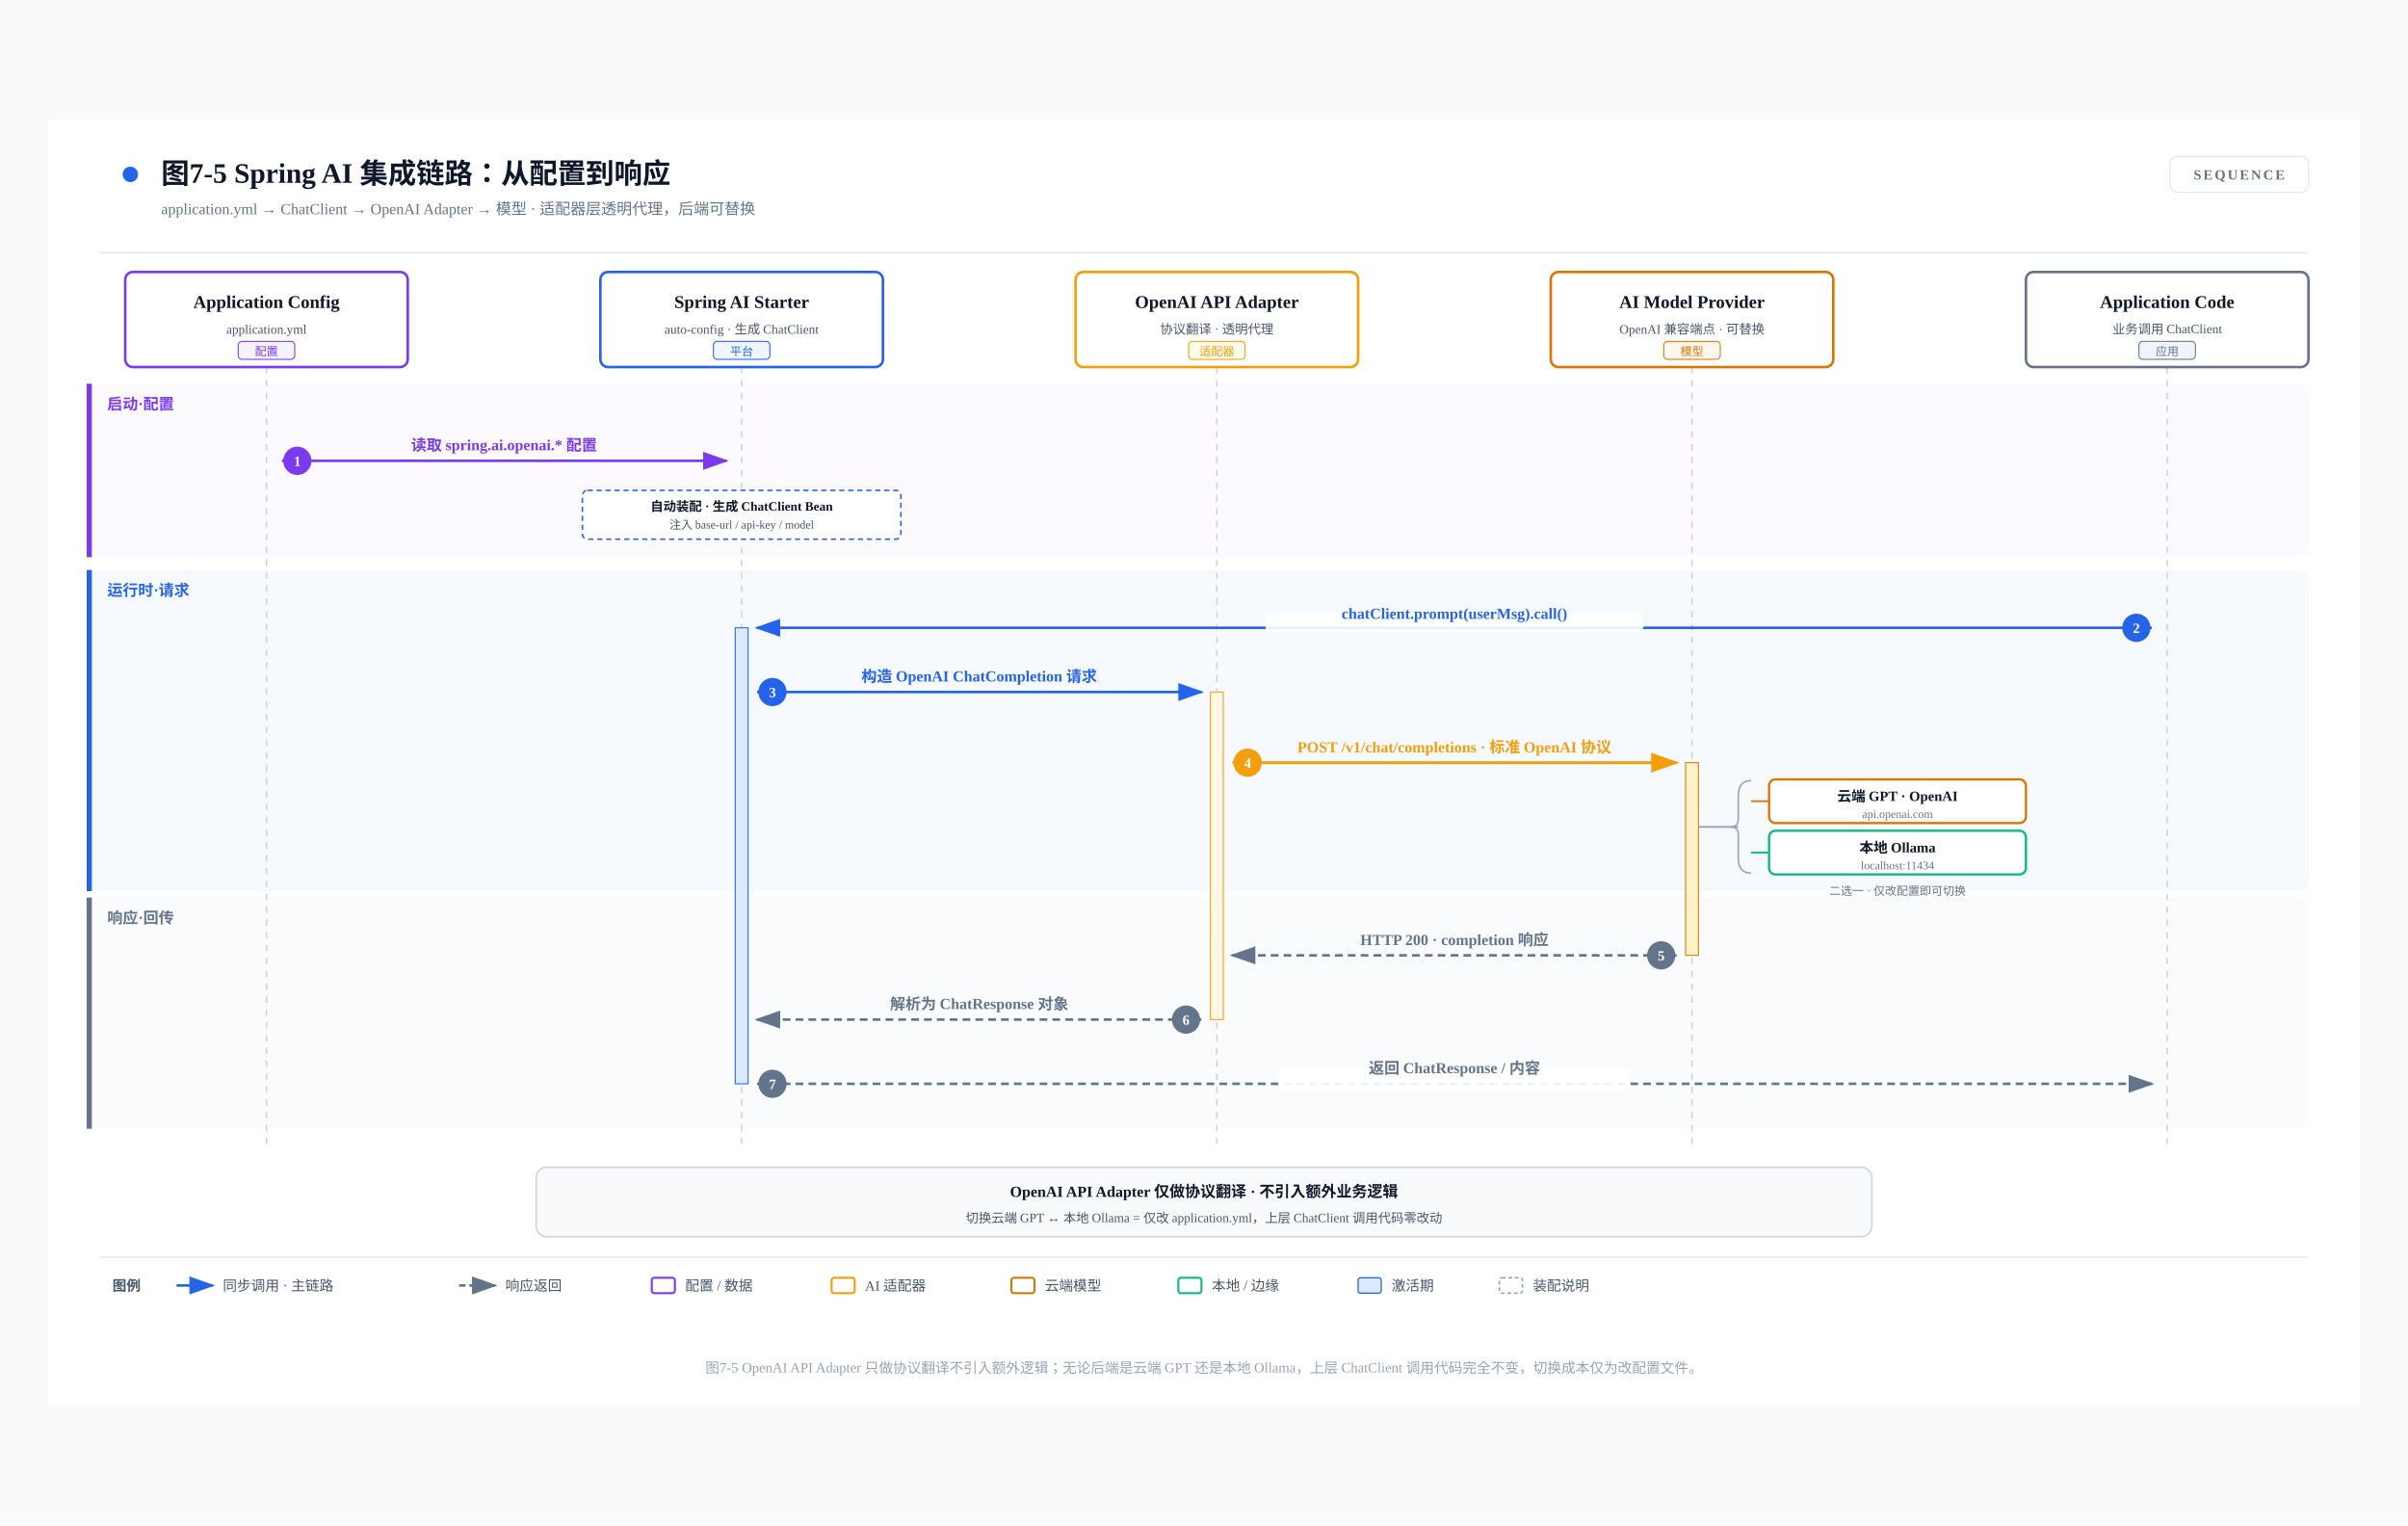
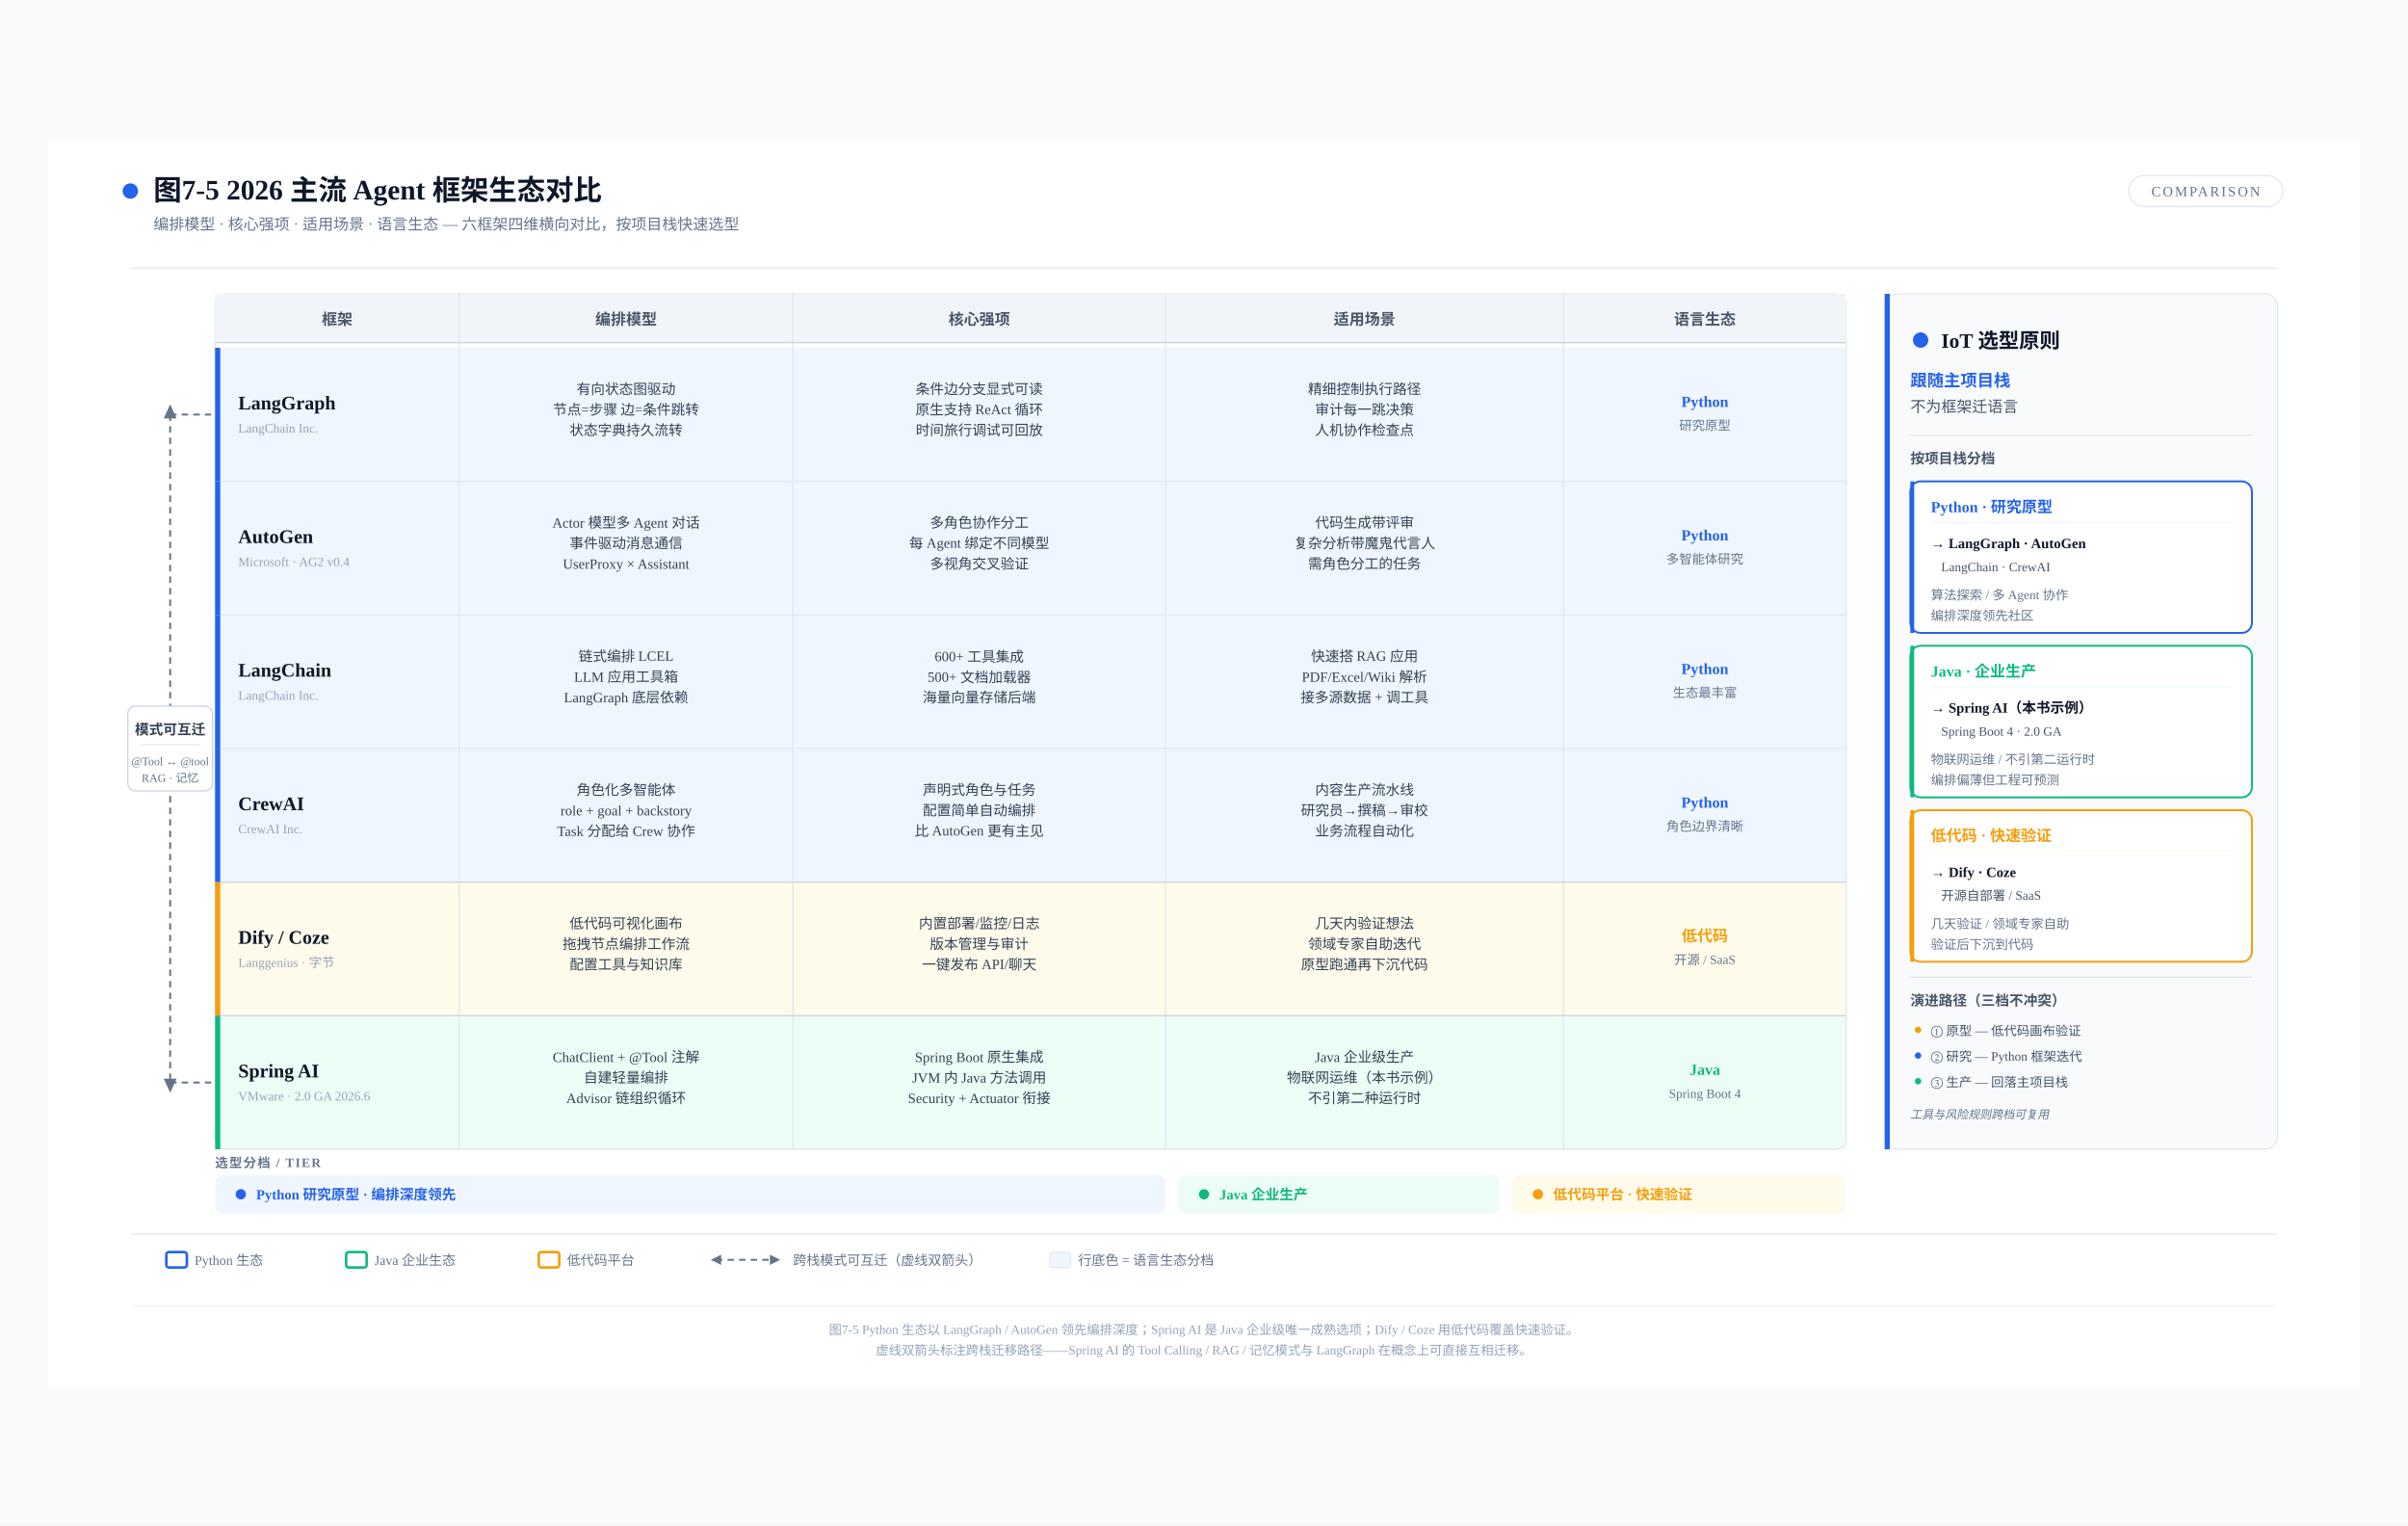
<svg xmlns="http://www.w3.org/2000/svg" width="1200" height="760" viewBox="0 0 1200 760" role="img" aria-labelledby="title desc">
  <rect width="1200" height="760" fill="#F8FAFC" />
-   <svg x="24.000" y="60.000" width="1152.000" height="640.000" viewBox="0 0 1800.000 1000.000" preserveAspectRatio="xMidYMid meet">
+   <svg x="24.000" y="69.600" width="1152.000" height="620.800" viewBox="0 0 1800.000 970.000" preserveAspectRatio="xMidYMid meet">
+     <rect x="0" y="0" width="1800" height="970" fill="#FFFFFF" />
    <defs>
      <marker id="ah-blue" markerWidth="10" markerHeight="7" refX="9" refY="3.5" orient="auto">
        <polygon points="0 0,10 3.5,0 7" fill="#2563EB" />
      </marker>
      <marker id="ah-gray" markerWidth="10" markerHeight="7" refX="9" refY="3.5" orient="auto">
        <polygon points="0 0,10 3.5,0 7" fill="#64748B" />
      </marker>
+       <marker id="ah-green" markerWidth="10" markerHeight="7" refX="9" refY="3.5" orient="auto">
+         <polygon points="0 0,10 3.5,0 7" fill="#10B981" />
+       </marker>
      <marker id="ah-orange" markerWidth="10" markerHeight="7" refX="9" refY="3.5" orient="auto">
        <polygon points="0 0,10 3.5,0 7" fill="#F59E0B" />
      </marker>
      <marker id="ah-purple" markerWidth="10" markerHeight="7" refX="9" refY="3.5" orient="auto">
        <polygon points="0 0,10 3.5,0 7" fill="#7C3AED" />
      </marker>
-       <marker id="ah-green" markerWidth="10" markerHeight="7" refX="9" refY="3.5" orient="auto">
-         <polygon points="0 0,10 3.5,0 7" fill="#10B981" />
-       </marker>
-       <marker id="ah-amber" markerWidth="10" markerHeight="7" refX="9" refY="3.5" orient="auto">
-         <polygon points="0 0,10 3.5,0 7" fill="#D97706" />
+       <marker id="ah-red" markerWidth="10" markerHeight="7" refX="9" refY="3.5" orient="auto">
+         <polygon points="0 0,10 3.5,0 7" fill="#E11D48" />
      </marker>
    </defs>
-     <rect x="0" y="0" width="1800" height="1000" fill="#FFFFFF" />
-     <circle cx="64" cy="42" r="6" fill="#2563EB" />
-     <text x="88" y="49" font-size="22" font-weight="700" fill="#0F172A">图7-5  Spring AI 集成链路：从配置到响应</text>
-     <text x="88" y="73" font-size="12" fill="#64748B">application.yml → ChatClient → OpenAI Adapter → 模型 · 适配器层透明代理，后端可替换</text>
-     <rect x="1652" y="28" width="108" height="28" rx="6" fill="#FFFFFF" stroke="#E2E8F0" />
-     <text x="1706" y="46" font-size="11" font-weight="700" fill="#64748B" text-anchor="middle" letter-spacing="1.5">SEQUENCE</text>
-     <line x1="40" y1="103" x2="1760" y2="103" stroke="#E2E8F0" />
-     <rect x="30" y="205" width="1730" height="135" rx="8" fill="#FAF5FF" opacity="0.55" />
-     <rect x="30" y="205" width="4" height="135" fill="#7C3AED" />
-     <text x="46" y="225" font-size="12" font-weight="700" fill="#7C3AED">启动·配置</text>
-     <rect x="30" y="350" width="1730" height="250" rx="8" fill="#EFF6FF" opacity="0.55" />
-     <rect x="30" y="350" width="4" height="250" fill="#2563EB" />
-     <text x="46" y="370" font-size="12" font-weight="700" fill="#2563EB">运行时·请求</text>
-     <rect x="30" y="605" width="1730" height="180" rx="8" fill="#F8FAFC" opacity="0.7" />
-     <rect x="30" y="605" width="4" height="180" fill="#64748B" />
-     <text x="46" y="625" font-size="12" font-weight="700" fill="#64748B">响应·回传</text>
-     <line x1="170" y1="192" x2="170" y2="800" stroke="#CBD5E1" stroke-width="1.2" stroke-dasharray="5 5" />
-     <line x1="540" y1="192" x2="540" y2="800" stroke="#CBD5E1" stroke-width="1.2" stroke-dasharray="5 5" />
-     <line x1="910" y1="192" x2="910" y2="800" stroke="#CBD5E1" stroke-width="1.2" stroke-dasharray="5 5" />
-     <line x1="1280" y1="192" x2="1280" y2="800" stroke="#CBD5E1" stroke-width="1.2" stroke-dasharray="5 5" />
-     <line x1="1650" y1="192" x2="1650" y2="800" stroke="#CBD5E1" stroke-width="1.2" stroke-dasharray="5 5" />
-     <rect x="60" y="118" width="220" height="74" rx="6" fill="#FFFFFF" stroke="#7C3AED" stroke-width="2" />
-     <text x="170" y="146" font-size="14" font-weight="700" fill="#0F172A" text-anchor="middle">Application Config</text>
-     <text x="170" y="166" font-size="10" fill="#475569" text-anchor="middle">application.yml</text>
-     <rect x="148" y="172" width="44" height="14" rx="3" fill="#F5F3FF" stroke="#7C3AED" stroke-width="0.8" />
-     <text x="170" y="183" font-size="9" fill="#7C3AED" text-anchor="middle">配置</text>
-     <rect x="430" y="118" width="220" height="74" rx="6" fill="#FFFFFF" stroke="#2563EB" stroke-width="2" />
-     <text x="540" y="146" font-size="14" font-weight="700" fill="#0F172A" text-anchor="middle">Spring AI Starter</text>
-     <text x="540" y="166" font-size="10" fill="#475569" text-anchor="middle">auto-config · 生成 ChatClient</text>
-     <rect x="518" y="172" width="44" height="14" rx="3" fill="#EFF6FF" stroke="#2563EB" stroke-width="0.8" />
-     <text x="540" y="183" font-size="9" fill="#2563EB" text-anchor="middle">平台</text>
-     <rect x="800" y="118" width="220" height="74" rx="6" fill="#FFFFFF" stroke="#F59E0B" stroke-width="2" />
-     <text x="910" y="146" font-size="14" font-weight="700" fill="#0F172A" text-anchor="middle">OpenAI API Adapter</text>
-     <text x="910" y="166" font-size="10" fill="#475569" text-anchor="middle">协议翻译 · 透明代理</text>
-     <rect x="888" y="172" width="44" height="14" rx="3" fill="#FFFBEB" stroke="#F59E0B" stroke-width="0.8" />
-     <text x="910" y="183" font-size="9" fill="#F59E0B" text-anchor="middle">适配器</text>
-     <rect x="1170" y="118" width="220" height="74" rx="6" fill="#FFFFFF" stroke="#D97706" stroke-width="2" />
-     <text x="1280" y="146" font-size="14" font-weight="700" fill="#0F172A" text-anchor="middle">AI Model Provider</text>
-     <text x="1280" y="166" font-size="10" fill="#475569" text-anchor="middle">OpenAI 兼容端点 · 可替换</text>
-     <rect x="1258" y="172" width="44" height="14" rx="3" fill="#FFF7ED" stroke="#D97706" stroke-width="0.8" />
-     <text x="1280" y="183" font-size="9" fill="#D97706" text-anchor="middle">模型</text>
-     <rect x="1540" y="118" width="220" height="74" rx="6" fill="#FFFFFF" stroke="#64748B" stroke-width="2" />
-     <text x="1650" y="146" font-size="14" font-weight="700" fill="#0F172A" text-anchor="middle">Application Code</text>
-     <text x="1650" y="166" font-size="10" fill="#475569" text-anchor="middle">业务调用 ChatClient</text>
-     <rect x="1628" y="172" width="44" height="14" rx="3" fill="#F1F5F9" stroke="#64748B" stroke-width="0.8" />
-     <text x="1650" y="183" font-size="9" fill="#64748B" text-anchor="middle">应用</text>
-     <rect x="535" y="395" width="10" height="355" fill="#DBEAFE" stroke="#2563EB" stroke-width="0.8" />
-     <rect x="905" y="445" width="10" height="255" fill="#FFF7E6" stroke="#F59E0B" stroke-width="0.8" />
-     <rect x="1275" y="500" width="10" height="150" fill="#FEF3C7" stroke="#D97706" stroke-width="0.8" />
-     <line x1="182" y1="265" x2="528" y2="265" stroke="#7C3AED" stroke-width="2" marker-end="url(#ah-purple)" />
-     <text x="355" y="257" font-size="12" font-weight="600" fill="#7C3AED" text-anchor="middle">读取 spring.ai.openai.* 配置</text>
-     <circle cx="194" cy="265" r="11" fill="#7C3AED" />
-     <text x="194" y="269" font-size="11" font-weight="700" fill="#FFFFFF" text-anchor="middle">1</text>
-     <rect x="416" y="288" width="248" height="38" rx="4" fill="#FFFFFF" stroke="#2563EB" stroke-width="1.2" stroke-dasharray="4 3" />
-     <text x="540" y="304" font-size="10" font-weight="700" fill="#0F172A" text-anchor="middle">自动装配 · 生成 ChatClient Bean</text>
-     <text x="540" y="318" font-size="9" fill="#475569" text-anchor="middle">注入 base-url / api-key / model</text>
-     <line x1="1638" y1="395" x2="552" y2="395" stroke="#2563EB" stroke-width="2" marker-end="url(#ah-blue)" />
-     <rect x="948" y="383" width="294" height="16" fill="#FFFFFF" opacity="0.9" />
-     <text x="1095" y="388" font-size="12" font-weight="600" fill="#2563EB" text-anchor="middle">chatClient.prompt(userMsg).call()</text>
-     <circle cx="1626" cy="395" r="11" fill="#2563EB" />
-     <text x="1626" y="399" font-size="11" font-weight="700" fill="#FFFFFF" text-anchor="middle">2</text>
-     <line x1="552" y1="445" x2="898" y2="445" stroke="#2563EB" stroke-width="2" marker-end="url(#ah-blue)" />
-     <text x="725" y="437" font-size="12" font-weight="600" fill="#2563EB" text-anchor="middle">构造 OpenAI ChatCompletion 请求</text>
-     <circle cx="564" cy="445" r="11" fill="#2563EB" />
-     <text x="564" y="449" font-size="11" font-weight="700" fill="#FFFFFF" text-anchor="middle">3</text>
-     <line x1="922" y1="500" x2="1268" y2="500" stroke="#F59E0B" stroke-width="2.2" marker-end="url(#ah-orange)" />
-     <text x="1095" y="492" font-size="12" font-weight="600" fill="#F59E0B" text-anchor="middle">POST /v1/chat/completions · 标准 OpenAI 协议</text>
-     <circle cx="934" cy="500" r="11" fill="#F59E0B" />
-     <text x="934" y="504" font-size="11" font-weight="700" fill="#FFFFFF" text-anchor="middle">4</text>
-     <line x1="1285" y1="550" x2="1316" y2="550" stroke="#94A3B8" stroke-width="1.4" />
-     <path d="M 1326 514 Q 1316 514 1316 526 L 1316 544 Q 1316 550 1310 550 Q 1316 550 1316 556 L 1316 574 Q 1316 586 1326 586" fill="none" stroke="#94A3B8" stroke-width="1.2" />
-     <line x1="1326" y1="530" x2="1340" y2="530" stroke="#D97706" stroke-width="1.4" />
-     <rect x="1340" y="513" width="200" height="34" rx="5" fill="#FFFFFF" stroke="#D97706" stroke-width="1.8" />
-     <text x="1440" y="530" font-size="11" font-weight="700" fill="#0F172A" text-anchor="middle">云端 GPT · OpenAI</text>
-     <text x="1440" y="543" font-size="9" fill="#64748B" text-anchor="middle">api.openai.com</text>
-     <line x1="1326" y1="570" x2="1340" y2="570" stroke="#10B981" stroke-width="1.4" />
-     <rect x="1340" y="553" width="200" height="34" rx="5" fill="#FFFFFF" stroke="#10B981" stroke-width="1.8" />
-     <text x="1440" y="570" font-size="11" font-weight="700" fill="#0F172A" text-anchor="middle">本地 Ollama</text>
-     <text x="1440" y="583" font-size="9" fill="#64748B" text-anchor="middle">localhost:11434</text>
-     <text x="1440" y="603" font-size="9" fill="#64748B" text-anchor="middle">二选一 · 仅改配置即可切换</text>
-     <line x1="1268" y1="650" x2="922" y2="650" stroke="#64748B" stroke-width="2" stroke-dasharray="6 4" marker-end="url(#ah-gray)" />
-     <text x="1095" y="642" font-size="12" font-weight="600" fill="#64748B" text-anchor="middle">HTTP 200 · completion 响应</text>
-     <circle cx="1256" cy="650" r="11" fill="#64748B" />
-     <text x="1256" y="654" font-size="11" font-weight="700" fill="#FFFFFF" text-anchor="middle">5</text>
-     <line x1="898" y1="700" x2="552" y2="700" stroke="#64748B" stroke-width="2" stroke-dasharray="6 4" marker-end="url(#ah-gray)" />
-     <text x="725" y="692" font-size="12" font-weight="600" fill="#64748B" text-anchor="middle">解析为 ChatResponse 对象</text>
-     <circle cx="886" cy="700" r="11" fill="#64748B" />
-     <text x="886" y="704" font-size="11" font-weight="700" fill="#FFFFFF" text-anchor="middle">6</text>
-     <line x1="552" y1="750" x2="1638" y2="750" stroke="#64748B" stroke-width="2" stroke-dasharray="6 4" marker-end="url(#ah-gray)" />
-     <rect x="958" y="738" width="274" height="16" fill="#FFFFFF" opacity="0.9" />
-     <text x="1095" y="742" font-size="12" font-weight="600" fill="#64748B" text-anchor="middle">返回 ChatResponse / 内容</text>
-     <circle cx="564" cy="750" r="11" fill="#64748B" />
-     <text x="564" y="754" font-size="11" font-weight="700" fill="#FFFFFF" text-anchor="middle">7</text>
-     <rect x="380" y="815" width="1040" height="54" rx="8" fill="#F8FAFC" stroke="#CBD5E1" stroke-width="1.2" />
-     <text x="900" y="838" font-size="12" font-weight="700" fill="#0F172A" text-anchor="middle">OpenAI API Adapter 仅做协议翻译 · 不引入额外业务逻辑</text>
-     <text x="900" y="858" font-size="10" fill="#475569" text-anchor="middle">切换云端 GPT ↔ 本地 Ollama = 仅改 application.yml，上层 ChatClient 调用代码零改动</text>
-     <line x1="40" y1="885" x2="1760" y2="885" stroke="#E2E8F0" />
-     <text x="50" y="911" font-size="11" font-weight="700" fill="#475569">图例</text>
-     <line x1="100" y1="907" x2="128" y2="907" stroke="#2563EB" stroke-width="2" marker-end="url(#ah-blue)" />
-     <text x="136" y="911" font-size="11" fill="#475569">同步调用 · 主链路</text>
-     <line x1="320" y1="907" x2="348" y2="907" stroke="#64748B" stroke-width="2" stroke-dasharray="5 3" marker-end="url(#ah-gray)" />
-     <text x="356" y="911" font-size="11" fill="#475569">响应返回</text>
-     <rect x="470" y="901" width="18" height="12" rx="2" fill="#FFFFFF" stroke="#7C3AED" stroke-width="1.6" />
-     <text x="496" y="911" font-size="11" fill="#475569">配置 / 数据</text>
-     <rect x="610" y="901" width="18" height="12" rx="2" fill="#FFFFFF" stroke="#F59E0B" stroke-width="1.6" />
-     <text x="636" y="911" font-size="11" fill="#475569">AI 适配器</text>
-     <rect x="750" y="901" width="18" height="12" rx="2" fill="#FFFFFF" stroke="#D97706" stroke-width="1.6" />
-     <text x="776" y="911" font-size="11" fill="#475569">云端模型</text>
-     <rect x="880" y="901" width="18" height="12" rx="2" fill="#FFFFFF" stroke="#10B981" stroke-width="1.6" />
-     <text x="906" y="911" font-size="11" fill="#475569">本地 / 边缘</text>
-     <rect x="1020" y="901" width="18" height="12" rx="2" fill="#DBEAFE" stroke="#2563EB" stroke-width="1" />
-     <text x="1046" y="911" font-size="11" fill="#475569">激活期</text>
-     <rect x="1130" y="901" width="18" height="12" rx="2" fill="#FFFFFF" stroke="#94A3B8" stroke-width="1.2" stroke-dasharray="3 2" />
-     <text x="1156" y="911" font-size="11" fill="#475569">装配说明</text>
-     <text x="900" y="975" font-size="11" fill="#94A3B8" text-anchor="middle">图7-5  OpenAI API Adapter 只做协议翻译不引入额外逻辑；无论后端是云端 GPT 还是本地 Ollama，上层 ChatClient 调用代码完全不变，切换成本仅为改配置文件。</text>
+     <circle cx="64" cy="40" r="6" fill="#2563EB" />
+     <text x="82" y="47" font-size="22" font-weight="700" fill="#0F172A">图7-5 2026 主流 Agent 框架生态对比</text>
+     <text x="82" y="70" font-size="12" fill="#64748B">编排模型 · 核心强项 · 适用场景 · 语言生态 — 六框架四维横向对比，按项目栈快速选型</text>
+     <rect x="1620" y="28" width="120" height="24" rx="12" fill="#FFFFFF" stroke="#E2E8F0" />
+     <text x="1680" y="44" font-size="11" fill="#64748B" text-anchor="middle" letter-spacing="1.5">COMPARISON</text>
+     <line x1="64" y1="100" x2="1736" y2="100" stroke="#E2E8F0" />
+     <rect x="130" y="162" width="1270" height="416" fill="#EFF6FF" />
+     <rect x="130" y="578" width="1270" height="104" fill="#FFFBEB" />
+     <rect x="130" y="682" width="1270" height="104" fill="#ECFDF5" />
+     <rect x="130" y="120" width="1270" height="666" rx="8" fill="none" stroke="#E2E8F0" />
+     <rect x="130" y="120" width="1270" height="38" fill="#F1F5F9" />
+     <text x="225" y="144" font-size="12" font-weight="600" fill="#475569" text-anchor="middle">框架</text>
+     <text x="450" y="144" font-size="12" font-weight="600" fill="#475569" text-anchor="middle">编排模型</text>
+     <text x="725" y="144" font-size="12" font-weight="600" fill="#475569" text-anchor="middle">核心强项</text>
+     <text x="1025" y="144" font-size="12" font-weight="600" fill="#475569" text-anchor="middle">适用场景</text>
+     <text x="1290" y="144" font-size="12" font-weight="600" fill="#475569" text-anchor="middle">语言生态</text>
+     <line x1="320" y1="120" x2="320" y2="786" stroke="#E2E8F0" />
+     <line x1="580" y1="120" x2="580" y2="786" stroke="#E2E8F0" />
+     <line x1="870" y1="120" x2="870" y2="786" stroke="#E2E8F0" />
+     <line x1="1180" y1="120" x2="1180" y2="786" stroke="#E2E8F0" />
+     <line x1="130" y1="158" x2="1400" y2="158" stroke="#CBD5E1" />
+     <line x1="130" y1="266" x2="1400" y2="266" stroke="#E2E8F0" />
+     <line x1="130" y1="370" x2="1400" y2="370" stroke="#E2E8F0" />
+     <line x1="130" y1="474" x2="1400" y2="474" stroke="#E2E8F0" />
+     <line x1="130" y1="578" x2="1400" y2="578" stroke="#CBD5E1" />
+     <line x1="130" y1="682" x2="1400" y2="682" stroke="#CBD5E1" />
+     <rect x="130" y="162" width="4" height="104" fill="#2563EB" />
+     <rect x="130" y="266" width="4" height="104" fill="#2563EB" />
+     <rect x="130" y="370" width="4" height="104" fill="#2563EB" />
+     <rect x="130" y="474" width="4" height="104" fill="#2563EB" />
+     <rect x="130" y="578" width="4" height="104" fill="#F59E0B" />
+     <rect x="130" y="682" width="4" height="104" fill="#10B981" />
+     <text x="148" y="210" font-size="15" font-weight="700" fill="#0F172A">LangGraph</text>
+     <text x="148" y="228" font-size="10" fill="#94A3B8">LangChain Inc.</text>
+     <text x="450" y="198" font-size="11" fill="#334155" text-anchor="middle">有向状态图驱动</text>
+     <text x="450" y="214" font-size="11" fill="#334155" text-anchor="middle">节点=步骤 边=条件跳转</text>
+     <text x="450" y="230" font-size="11" fill="#334155" text-anchor="middle">状态字典持久流转</text>
+     <text x="725" y="198" font-size="11" fill="#334155" text-anchor="middle">条件边分支显式可读</text>
+     <text x="725" y="214" font-size="11" fill="#334155" text-anchor="middle">原生支持 ReAct 循环</text>
+     <text x="725" y="230" font-size="11" fill="#334155" text-anchor="middle">时间旅行调试可回放</text>
+     <text x="1025" y="198" font-size="11" fill="#334155" text-anchor="middle">精细控制执行路径</text>
+     <text x="1025" y="214" font-size="11" fill="#334155" text-anchor="middle">审计每一跳决策</text>
+     <text x="1025" y="230" font-size="11" fill="#334155" text-anchor="middle">人机协作检查点</text>
+     <text x="1290" y="208" font-size="12" font-weight="700" fill="#2563EB" text-anchor="middle">Python</text>
+     <text x="1290" y="226" font-size="10" fill="#64748B" text-anchor="middle">研究原型</text>
+     <text x="148" y="314" font-size="15" font-weight="700" fill="#0F172A">AutoGen</text>
+     <text x="148" y="332" font-size="10" fill="#94A3B8">Microsoft · AG2 v0.4</text>
+     <text x="450" y="302" font-size="11" fill="#334155" text-anchor="middle">Actor 模型多 Agent 对话</text>
+     <text x="450" y="318" font-size="11" fill="#334155" text-anchor="middle">事件驱动消息通信</text>
+     <text x="450" y="334" font-size="11" fill="#334155" text-anchor="middle">UserProxy × Assistant</text>
+     <text x="725" y="302" font-size="11" fill="#334155" text-anchor="middle">多角色协作分工</text>
+     <text x="725" y="318" font-size="11" fill="#334155" text-anchor="middle">每 Agent 绑定不同模型</text>
+     <text x="725" y="334" font-size="11" fill="#334155" text-anchor="middle">多视角交叉验证</text>
+     <text x="1025" y="302" font-size="11" fill="#334155" text-anchor="middle">代码生成带评审</text>
+     <text x="1025" y="318" font-size="11" fill="#334155" text-anchor="middle">复杂分析带魔鬼代言人</text>
+     <text x="1025" y="334" font-size="11" fill="#334155" text-anchor="middle">需角色分工的任务</text>
+     <text x="1290" y="312" font-size="12" font-weight="700" fill="#2563EB" text-anchor="middle">Python</text>
+     <text x="1290" y="330" font-size="10" fill="#64748B" text-anchor="middle">多智能体研究</text>
+     <text x="148" y="418" font-size="15" font-weight="700" fill="#0F172A">LangChain</text>
+     <text x="148" y="436" font-size="10" fill="#94A3B8">LangChain Inc.</text>
+     <text x="450" y="406" font-size="11" fill="#334155" text-anchor="middle">链式编排 LCEL</text>
+     <text x="450" y="422" font-size="11" fill="#334155" text-anchor="middle">LLM 应用工具箱</text>
+     <text x="450" y="438" font-size="11" fill="#334155" text-anchor="middle">LangGraph 底层依赖</text>
+     <text x="725" y="406" font-size="11" fill="#334155" text-anchor="middle">600+ 工具集成</text>
+     <text x="725" y="422" font-size="11" fill="#334155" text-anchor="middle">500+ 文档加载器</text>
+     <text x="725" y="438" font-size="11" fill="#334155" text-anchor="middle">海量向量存储后端</text>
+     <text x="1025" y="406" font-size="11" fill="#334155" text-anchor="middle">快速搭 RAG 应用</text>
+     <text x="1025" y="422" font-size="11" fill="#334155" text-anchor="middle">PDF/Excel/Wiki 解析</text>
+     <text x="1025" y="438" font-size="11" fill="#334155" text-anchor="middle">接多源数据 + 调工具</text>
+     <text x="1290" y="416" font-size="12" font-weight="700" fill="#2563EB" text-anchor="middle">Python</text>
+     <text x="1290" y="434" font-size="10" fill="#64748B" text-anchor="middle">生态最丰富</text>
+     <text x="148" y="522" font-size="15" font-weight="700" fill="#0F172A">CrewAI</text>
+     <text x="148" y="540" font-size="10" fill="#94A3B8">CrewAI Inc.</text>
+     <text x="450" y="510" font-size="11" fill="#334155" text-anchor="middle">角色化多智能体</text>
+     <text x="450" y="526" font-size="11" fill="#334155" text-anchor="middle">role + goal + backstory</text>
+     <text x="450" y="542" font-size="11" fill="#334155" text-anchor="middle">Task 分配给 Crew 协作</text>
+     <text x="725" y="510" font-size="11" fill="#334155" text-anchor="middle">声明式角色与任务</text>
+     <text x="725" y="526" font-size="11" fill="#334155" text-anchor="middle">配置简单自动编排</text>
+     <text x="725" y="542" font-size="11" fill="#334155" text-anchor="middle">比 AutoGen 更有主见</text>
+     <text x="1025" y="510" font-size="11" fill="#334155" text-anchor="middle">内容生产流水线</text>
+     <text x="1025" y="526" font-size="11" fill="#334155" text-anchor="middle">研究员→撰稿→审校</text>
+     <text x="1025" y="542" font-size="11" fill="#334155" text-anchor="middle">业务流程自动化</text>
+     <text x="1290" y="520" font-size="12" font-weight="700" fill="#2563EB" text-anchor="middle">Python</text>
+     <text x="1290" y="538" font-size="10" fill="#64748B" text-anchor="middle">角色边界清晰</text>
+     <text x="148" y="626" font-size="15" font-weight="700" fill="#0F172A">Dify / Coze</text>
+     <text x="148" y="644" font-size="10" fill="#94A3B8">Langgenius · 字节</text>
+     <text x="450" y="614" font-size="11" fill="#334155" text-anchor="middle">低代码可视化画布</text>
+     <text x="450" y="630" font-size="11" fill="#334155" text-anchor="middle">拖拽节点编排工作流</text>
+     <text x="450" y="646" font-size="11" fill="#334155" text-anchor="middle">配置工具与知识库</text>
+     <text x="725" y="614" font-size="11" fill="#334155" text-anchor="middle">内置部署/监控/日志</text>
+     <text x="725" y="630" font-size="11" fill="#334155" text-anchor="middle">版本管理与审计</text>
+     <text x="725" y="646" font-size="11" fill="#334155" text-anchor="middle">一键发布 API/聊天</text>
+     <text x="1025" y="614" font-size="11" fill="#334155" text-anchor="middle">几天内验证想法</text>
+     <text x="1025" y="630" font-size="11" fill="#334155" text-anchor="middle">领域专家自助迭代</text>
+     <text x="1025" y="646" font-size="11" fill="#334155" text-anchor="middle">原型跑通再下沉代码</text>
+     <text x="1290" y="624" font-size="12" font-weight="700" fill="#F59E0B" text-anchor="middle">低代码</text>
+     <text x="1290" y="642" font-size="10" fill="#64748B" text-anchor="middle">开源 / SaaS</text>
+     <text x="148" y="730" font-size="15" font-weight="700" fill="#0F172A">Spring AI</text>
+     <text x="148" y="748" font-size="10" fill="#94A3B8">VMware · 2.0 GA 2026.6</text>
+     <text x="450" y="718" font-size="11" fill="#334155" text-anchor="middle">ChatClient + @Tool 注解</text>
+     <text x="450" y="734" font-size="11" fill="#334155" text-anchor="middle">自建轻量编排</text>
+     <text x="450" y="750" font-size="11" fill="#334155" text-anchor="middle">Advisor 链组织循环</text>
+     <text x="725" y="718" font-size="11" fill="#334155" text-anchor="middle">Spring Boot 原生集成</text>
+     <text x="725" y="734" font-size="11" fill="#334155" text-anchor="middle">JVM 内 Java 方法调用</text>
+     <text x="725" y="750" font-size="11" fill="#334155" text-anchor="middle">Security + Actuator 衔接</text>
+     <text x="1025" y="718" font-size="11" fill="#334155" text-anchor="middle">Java 企业级生产</text>
+     <text x="1025" y="734" font-size="11" fill="#334155" text-anchor="middle">物联网运维（本书示例）</text>
+     <text x="1025" y="750" font-size="11" fill="#334155" text-anchor="middle">不引第二种运行时</text>
+     <text x="1290" y="728" font-size="12" font-weight="700" fill="#10B981" text-anchor="middle">Java</text>
+     <text x="1290" y="746" font-size="10" fill="#64748B" text-anchor="middle">Spring Boot 4</text>
+     <line x1="95" y1="214" x2="95" y2="734" stroke="#64748B" stroke-width="1.5" stroke-dasharray="5 4" />
+     <polygon points="95,206 90,217 100,217" fill="#64748B" />
+     <polygon points="95,742 90,731 100,731" fill="#64748B" />
+     <line x1="95" y1="214" x2="128" y2="214" stroke="#64748B" stroke-width="1.5" stroke-dasharray="5 4" />
+     <line x1="95" y1="734" x2="128" y2="734" stroke="#64748B" stroke-width="1.5" stroke-dasharray="5 4" />
+     <rect x="62" y="441" width="66" height="66" rx="6" fill="#FFFFFF" stroke="#CBD5E1" />
+     <text x="95" y="463" font-size="11" font-weight="700" fill="#334155" text-anchor="middle">模式可互迁</text>
+     <line x1="72" y1="471" x2="118" y2="471" stroke="#E2E8F0" />
+     <text x="95" y="487" font-size="9" fill="#64748B" text-anchor="middle">@Tool ↔ @tool</text>
+     <text x="95" y="500" font-size="9" fill="#64748B" text-anchor="middle">RAG · 记忆</text>
+     <rect x="1430" y="120" width="306" height="666" rx="10" fill="#F8FAFC" stroke="#E2E8F0" />
+     <rect x="1430" y="120" width="4" height="666" fill="#2563EB" />
+     <circle cx="1458" cy="156" r="6" fill="#2563EB" />
+     <text x="1474" y="162" font-size="16" font-weight="700" fill="#0F172A">IoT 选型原则</text>
+     <text x="1450" y="192" font-size="13" font-weight="700" fill="#2563EB">跟随主项目栈</text>
+     <text x="1450" y="212" font-size="12" fill="#475569">不为框架迁语言</text>
+     <line x1="1450" y1="230" x2="1716" y2="230" stroke="#E2E8F0" />
+     <text x="1450" y="252" font-size="11" font-weight="600" fill="#475569">按项目栈分档</text>
+     <rect x="1450" y="266" width="266" height="118" rx="8" fill="#FFFFFF" stroke="#2563EB" stroke-width="1.5" />
+     <rect x="1450" y="266" width="3" height="118" fill="#2563EB" />
+     <text x="1466" y="290" font-size="12" font-weight="700" fill="#2563EB">Python · 研究原型</text>
+     <line x1="1466" y1="298" x2="1700" y2="298" stroke="#EFF6FF" />
+     <text x="1466" y="318" font-size="11" font-weight="600" fill="#0F172A">→ LangGraph · AutoGen</text>
+     <text x="1474" y="336" font-size="10" fill="#475569">LangChain · CrewAI</text>
+     <text x="1466" y="358" font-size="10" fill="#64748B">算法探索 / 多 Agent 协作</text>
+     <text x="1466" y="374" font-size="10" fill="#64748B">编排深度领先社区</text>
+     <rect x="1450" y="394" width="266" height="118" rx="8" fill="#FFFFFF" stroke="#10B981" stroke-width="1.5" />
+     <rect x="1450" y="394" width="3" height="118" fill="#10B981" />
+     <text x="1466" y="418" font-size="12" font-weight="700" fill="#10B981">Java · 企业生产</text>
+     <line x1="1466" y1="426" x2="1700" y2="426" stroke="#ECFDF5" />
+     <text x="1466" y="446" font-size="11" font-weight="600" fill="#0F172A">→ Spring AI（本书示例）</text>
+     <text x="1474" y="464" font-size="10" fill="#475569">Spring Boot 4 · 2.0 GA</text>
+     <text x="1466" y="486" font-size="10" fill="#64748B">物联网运维 / 不引第二运行时</text>
+     <text x="1466" y="502" font-size="10" fill="#64748B">编排偏薄但工程可预测</text>
+     <rect x="1450" y="522" width="266" height="118" rx="8" fill="#FFFFFF" stroke="#F59E0B" stroke-width="1.5" />
+     <rect x="1450" y="522" width="3" height="118" fill="#F59E0B" />
+     <text x="1466" y="546" font-size="12" font-weight="700" fill="#F59E0B">低代码 · 快速验证</text>
+     <line x1="1466" y1="554" x2="1700" y2="554" stroke="#FFFBEB" />
+     <text x="1466" y="574" font-size="11" font-weight="600" fill="#0F172A">→ Dify · Coze</text>
+     <text x="1474" y="592" font-size="10" fill="#475569">开源自部署 / SaaS</text>
+     <text x="1466" y="614" font-size="10" fill="#64748B">几天验证 / 领域专家自助</text>
+     <text x="1466" y="630" font-size="10" fill="#64748B">验证后下沉到代码</text>
+     <line x1="1450" y1="652" x2="1716" y2="652" stroke="#E2E8F0" />
+     <text x="1450" y="674" font-size="11" font-weight="600" fill="#475569">演进路径（三档不冲突）</text>
+     <circle cx="1456" cy="693" r="2.5" fill="#F59E0B" />
+     <text x="1466" y="697" font-size="10" fill="#475569">① 原型 — 低代码画布验证</text>
+     <circle cx="1456" cy="713" r="2.5" fill="#2563EB" />
+     <text x="1466" y="717" font-size="10" fill="#475569">② 研究 — Python 框架迭代</text>
+     <circle cx="1456" cy="733" r="2.5" fill="#10B981" />
+     <text x="1466" y="737" font-size="10" fill="#475569">③ 生产 — 回落主项目栈</text>
+     <text x="1450" y="762" font-size="9" font-style="italic" fill="#64748B">工具与风险规则跨档可复用</text>
+     <text x="130" y="800" font-size="10" font-weight="600" fill="#64748B" letter-spacing="1">选型分档 / TIER</text>
+     <rect x="130" y="806" width="740" height="30" rx="6" fill="#EFF6FF" />
+     <circle cx="150" cy="821" r="4" fill="#2563EB" />
+     <text x="162" y="825" font-size="11" font-weight="700" fill="#2563EB">Python 研究原型 · 编排深度领先</text>
+     <rect x="880" y="806" width="250" height="30" rx="6" fill="#ECFDF5" />
+     <circle cx="900" cy="821" r="4" fill="#10B981" />
+     <text x="912" y="825" font-size="11" font-weight="700" fill="#10B981">Java 企业生产</text>
+     <rect x="1140" y="806" width="260" height="30" rx="6" fill="#FFFBEB" />
+     <circle cx="1160" cy="821" r="4" fill="#F59E0B" />
+     <text x="1172" y="825" font-size="11" font-weight="700" fill="#F59E0B">低代码平台 · 快速验证</text>
+     <line x1="64" y1="852" x2="1736" y2="852" stroke="#E2E8F0" />
+     <rect x="92" y="866" width="16" height="12" rx="2" fill="#FFFFFF" stroke="#2563EB" stroke-width="2" />
+     <text x="114" y="876" font-size="10.5" fill="#64748B">Python 生态</text>
+     <rect x="232" y="866" width="16" height="12" rx="2" fill="#FFFFFF" stroke="#10B981" stroke-width="2" />
+     <text x="254" y="876" font-size="10.5" fill="#64748B">Java 企业生态</text>
+     <rect x="382" y="866" width="16" height="12" rx="2" fill="#FFFFFF" stroke="#F59E0B" stroke-width="2" />
+     <text x="404" y="876" font-size="10.5" fill="#64748B">低代码平台</text>
+     <line x1="520" y1="872" x2="566" y2="872" stroke="#64748B" stroke-width="1.5" stroke-dasharray="5 4" />
+     <polygon points="516,872 524,868 524,876" fill="#64748B" />
+     <polygon points="570,872 562,868 562,876" fill="#64748B" />
+     <text x="580" y="876" font-size="10.5" fill="#64748B">跨栈模式可互迁（虚线双箭头）</text>
+     <rect x="780" y="866" width="16" height="12" rx="2" fill="#EFF6FF" stroke="#E2E8F0" />
+     <text x="802" y="876" font-size="10.5" fill="#64748B">行底色 = 语言生态分档</text>
+     <line x1="64" y1="908" x2="1736" y2="908" stroke="#F1F5F9" />
+     <text x="900" y="930" font-size="10" fill="#94A3B8" text-anchor="middle">图7-5 Python 生态以 LangGraph / AutoGen 领先编排深度；Spring AI 是 Java 企业级唯一成熟选项；Dify / Coze 用低代码覆盖快速验证。</text>
+     <text x="900" y="946" font-size="10" fill="#94A3B8" text-anchor="middle">虚线双箭头标注跨栈迁移路径——Spring AI 的 Tool Calling / RAG / 记忆模式与 LangGraph 在概念上可直接互相迁移。</text>
  </svg>
</svg>
